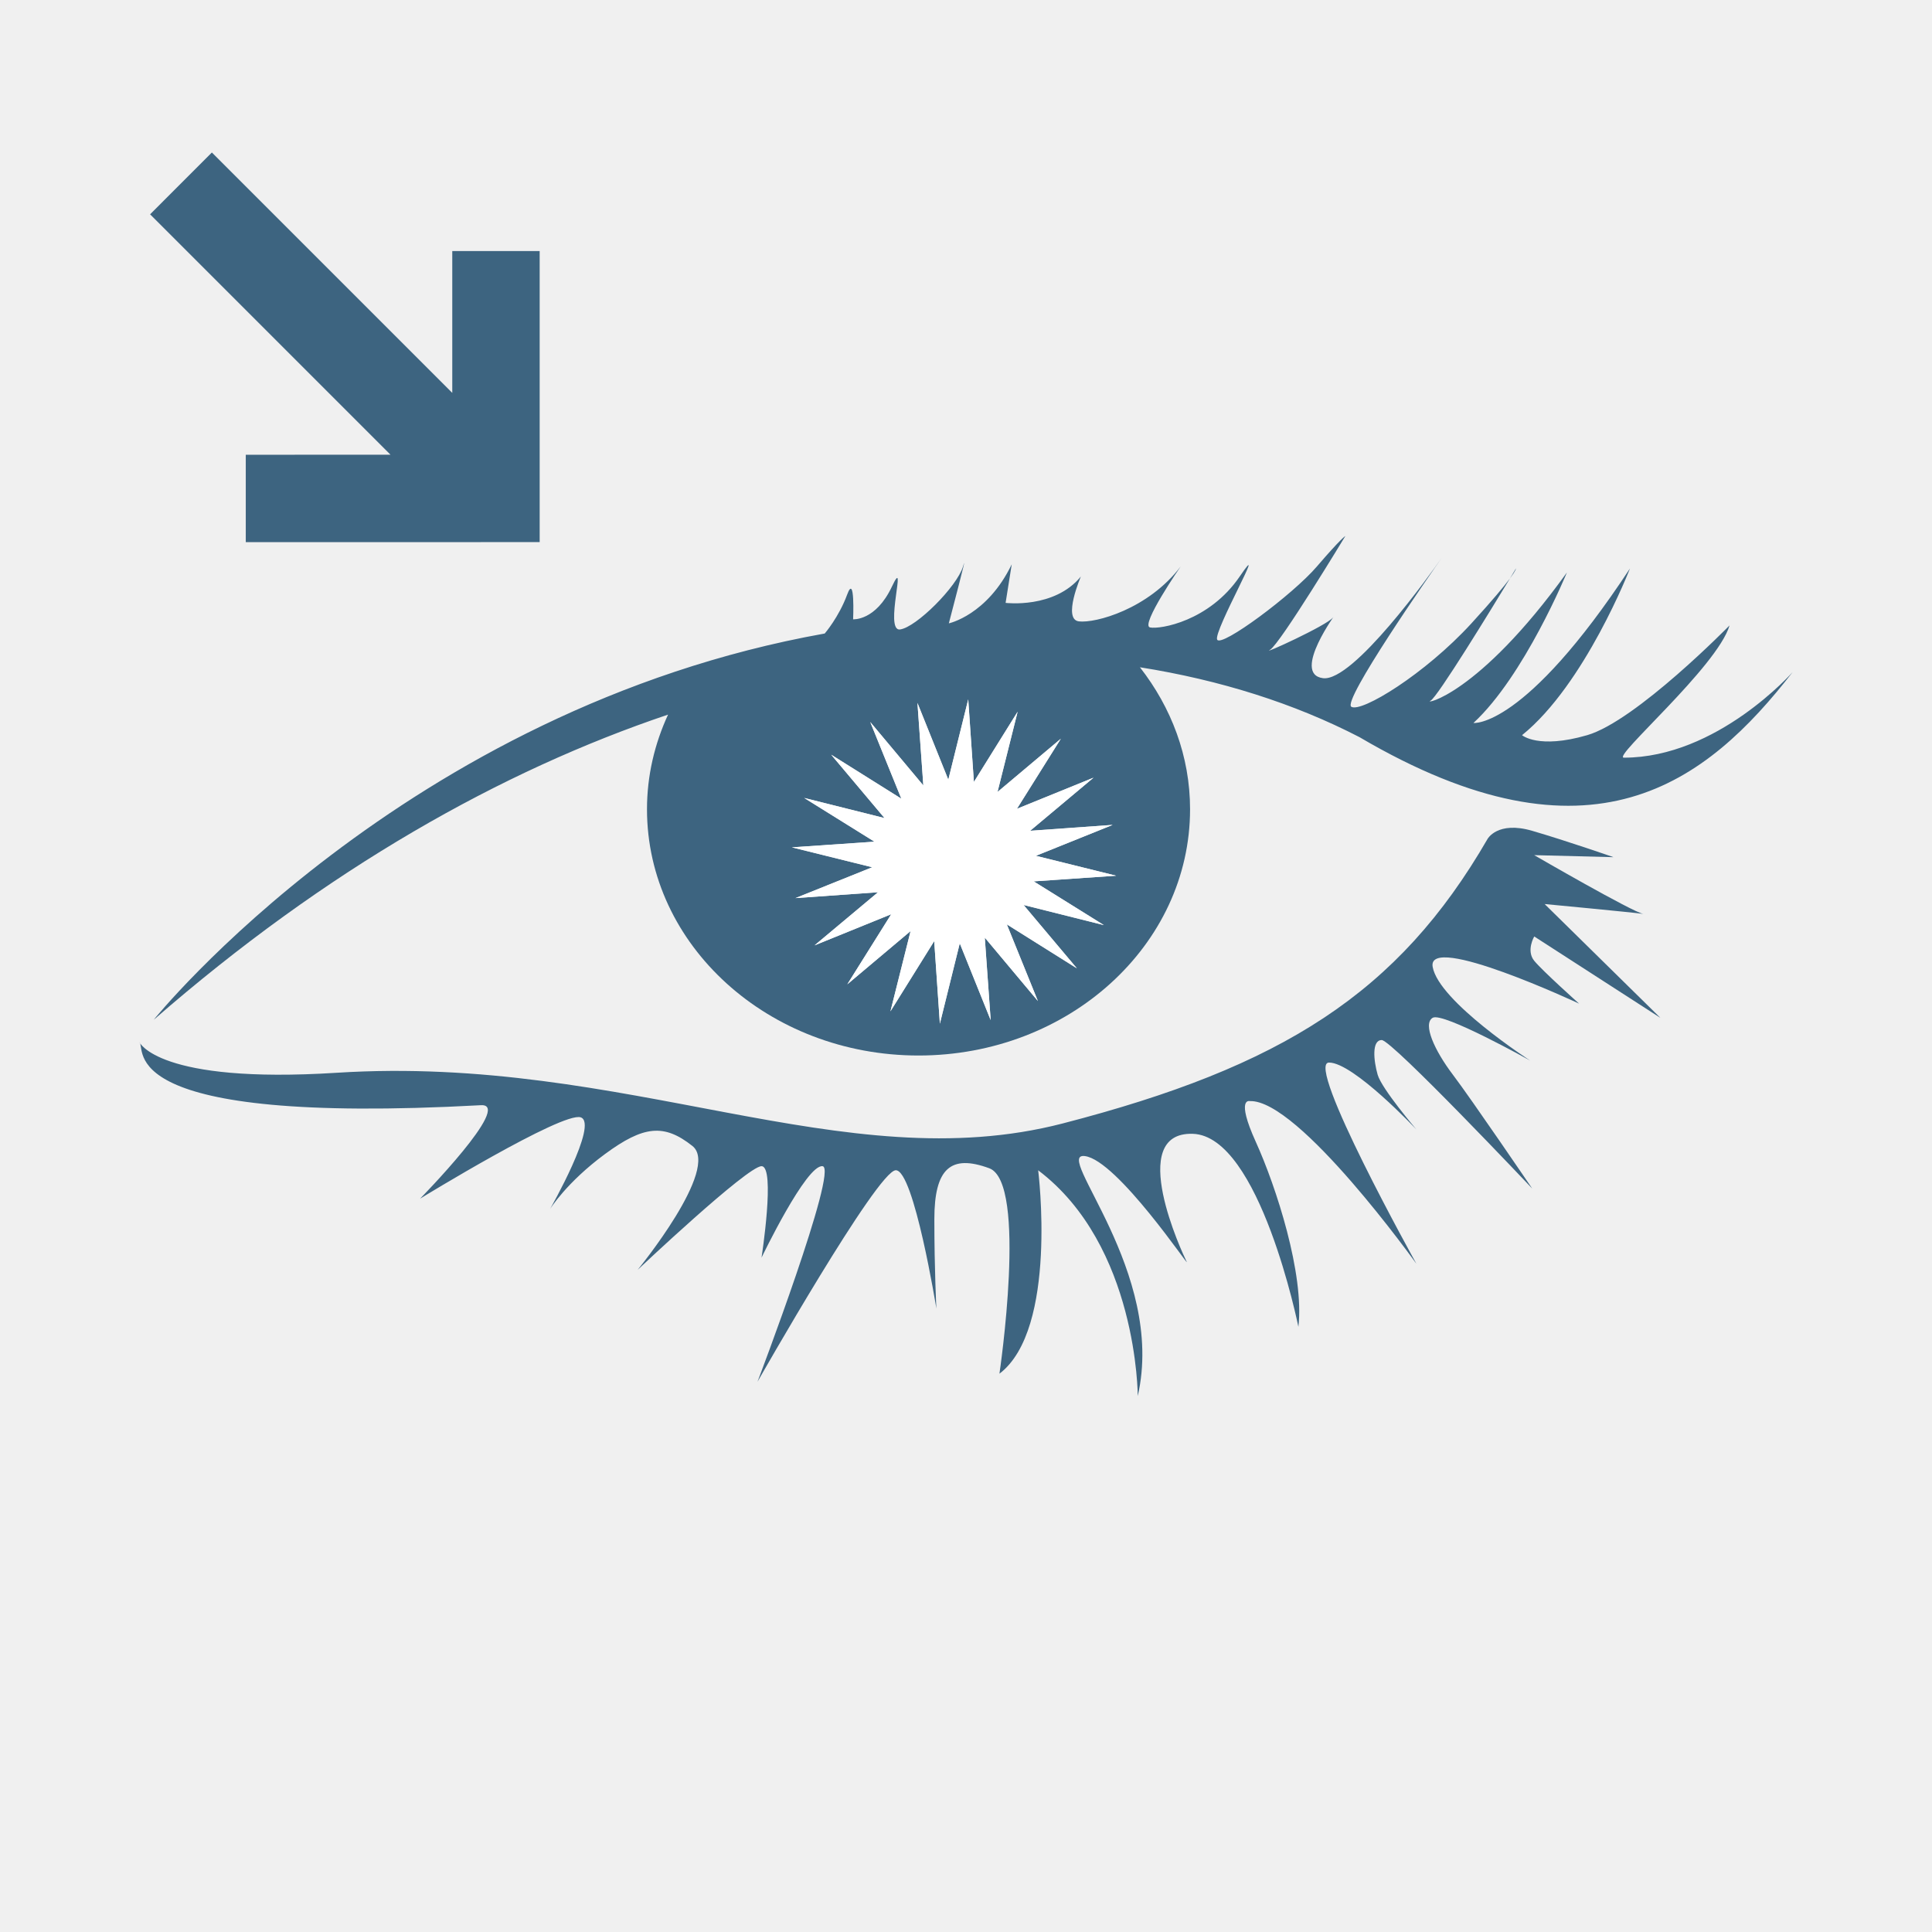
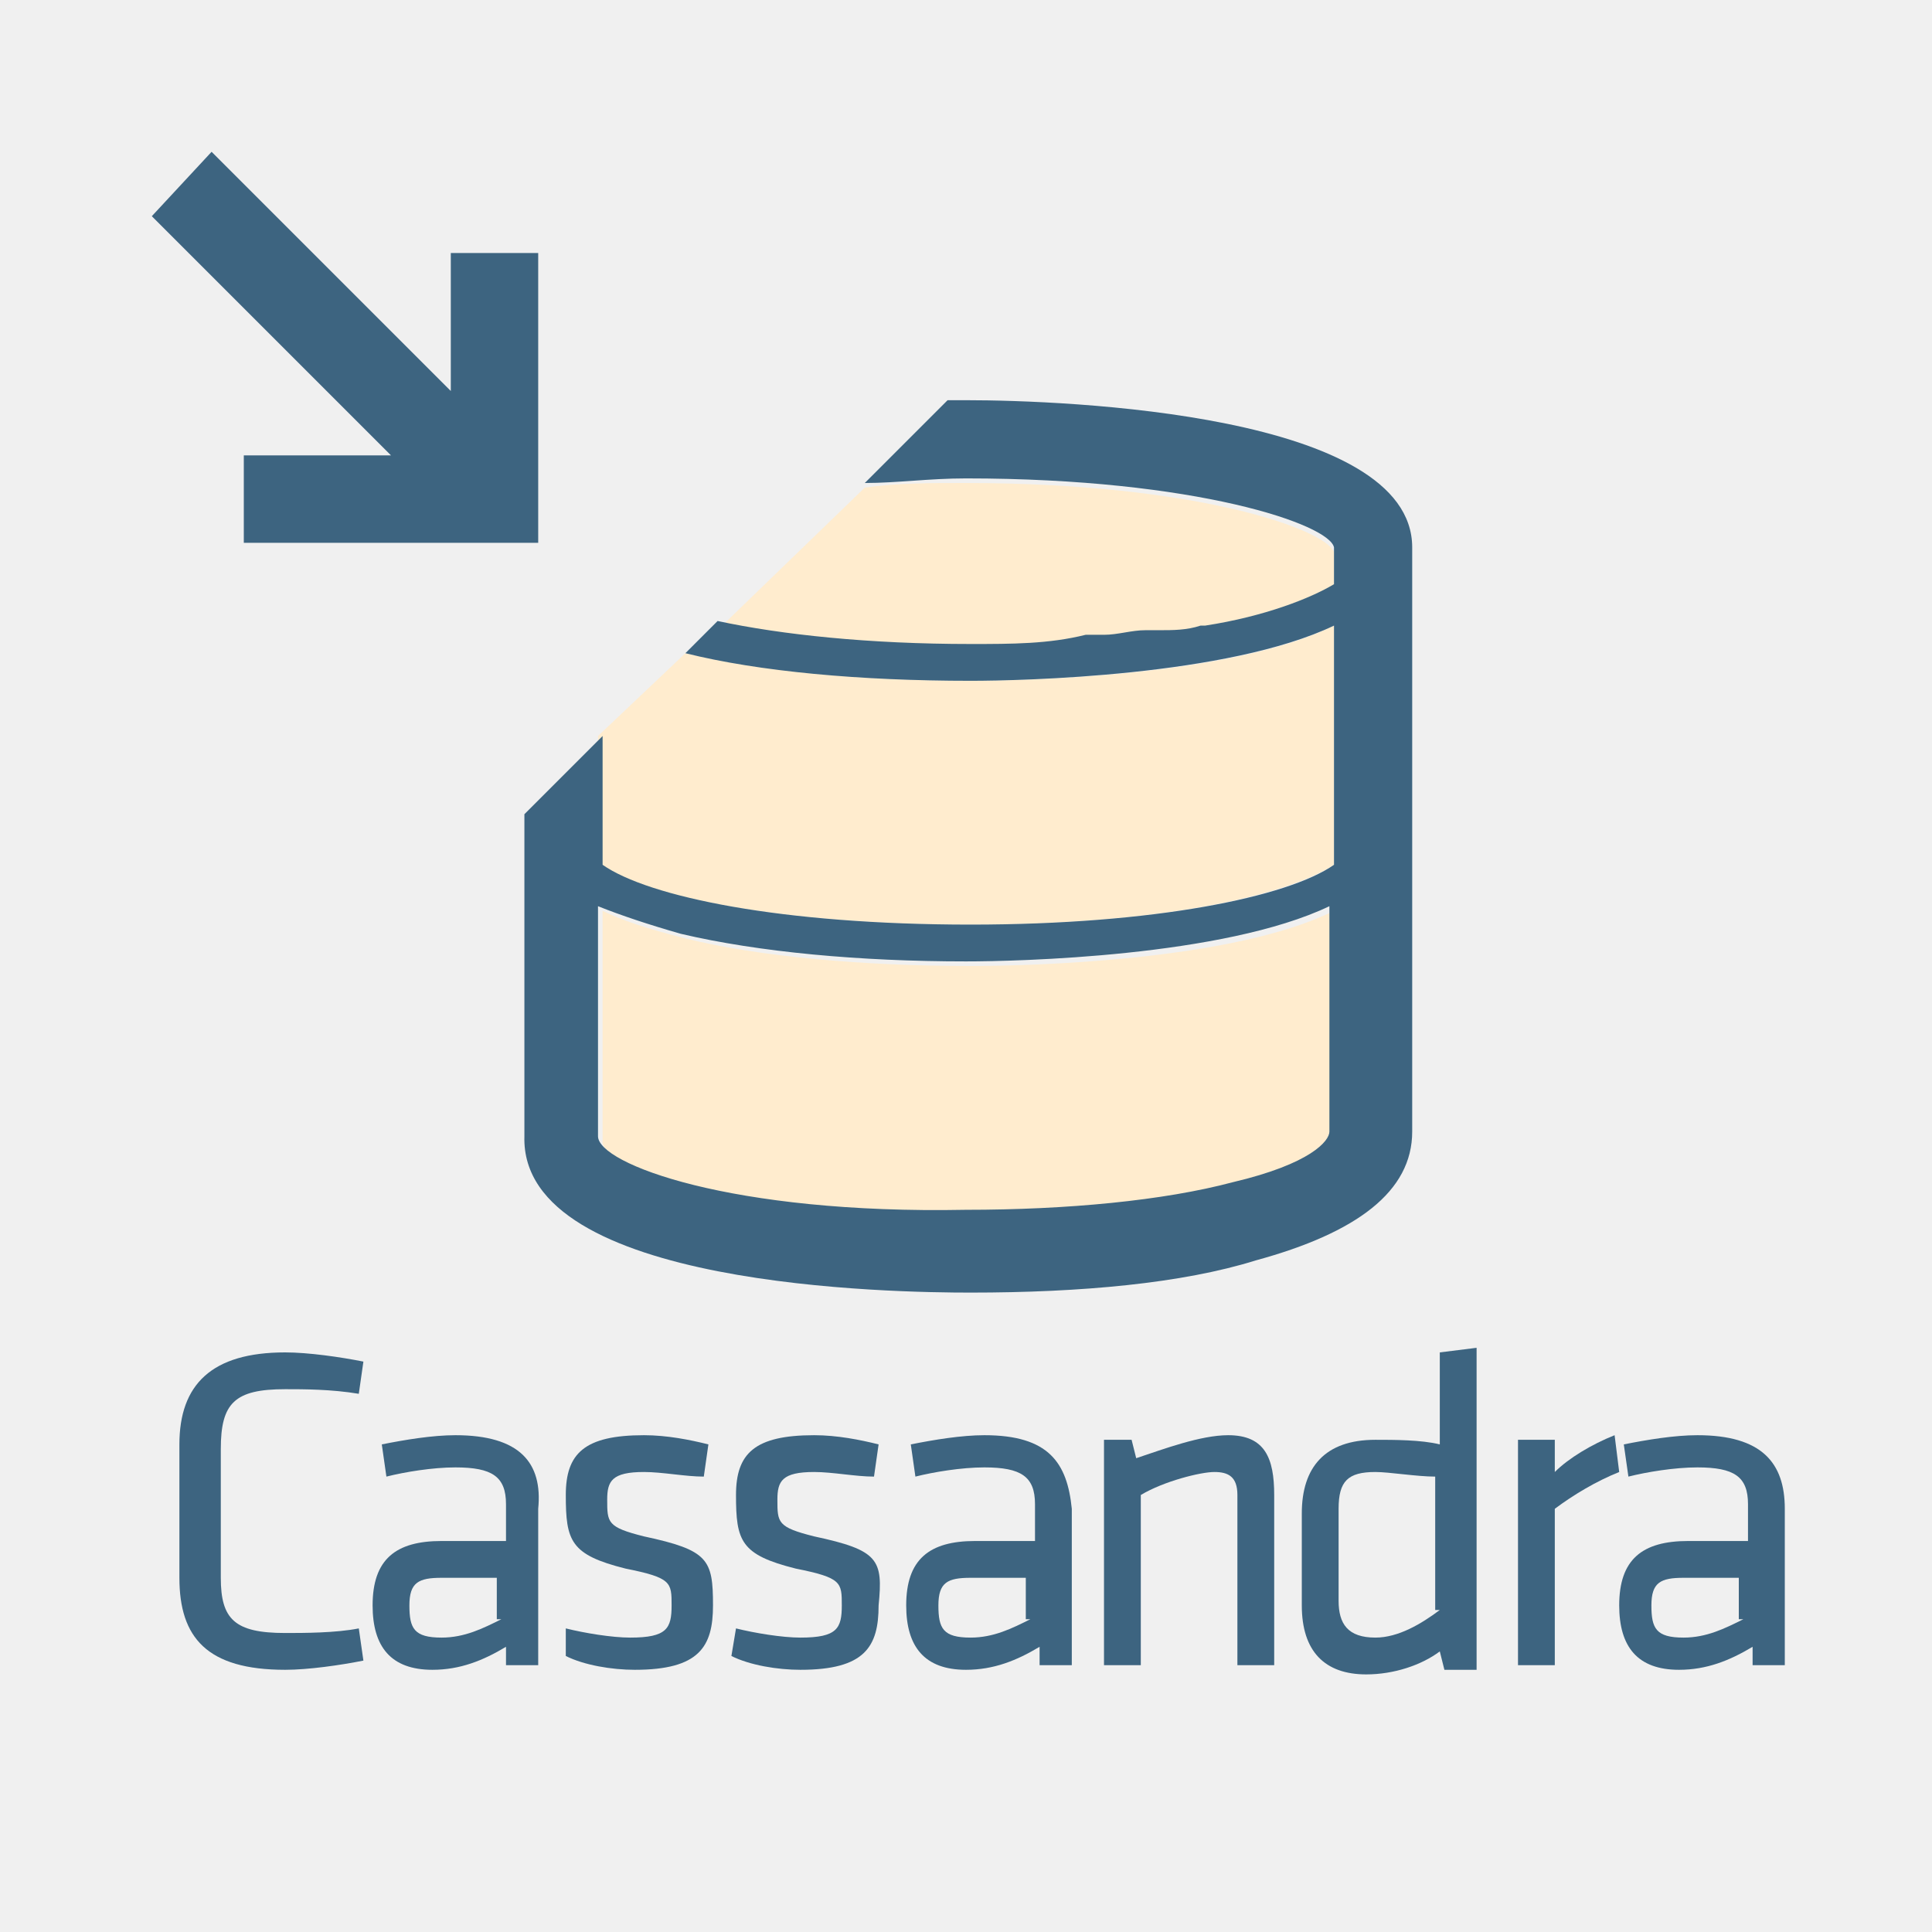
- <svg xmlns="http://www.w3.org/2000/svg" version="1.1" id="Layer_1" x="0px" y="0px" width="42px" height="42px" viewBox="0 0 42 42" enable-background="new 0 0 42 42" xml:space="preserve">
+ <svg xmlns="http://www.w3.org/2000/svg" version="1.1" id="Layer_1" x="0px" y="0px" viewBox="0 0 42 42" enable-background="new 0 0 42 42" xml:space="preserve">
  <g>
-     <path fill="none" stroke="#3D6480" stroke-width="0" stroke-linecap="round" stroke-linejoin="round" d="M31.337,12.132   c0.017-0.024,0.027-0.039,0.027-0.039" />
-     <path fill="#3D6480" d="M35.302,16.471c-0.27,0,2.029-1.973,2.297-2.875c0,0-2.032,2.077-3.095,2.386c-1.063,0.309-1.416,0-1.416,0   c1.371-1.107,2.346-3.624,2.346-3.624c-2.297,3.491-3.403,3.359-3.403,3.359c1.106-1.019,2.032-3.271,2.032-3.271   c-1.944,2.698-3.139,2.874-2.963,2.786c0.147-0.073,1.327-2.001,1.724-2.656c-0.124,0.167-0.362,0.456-0.837,0.976   c-1.014,1.106-2.39,1.944-2.61,1.813c-0.206-0.124,1.711-2.876,1.961-3.232c-0.229,0.326-1.92,2.697-2.578,2.61   c-0.705-0.093,0.353-1.499,0.221-1.322c-0.132,0.176-1.592,0.837-1.371,0.705s1.637-2.474,1.637-2.474s-0.089,0.045-0.618,0.662   s-2.081,1.768-2.169,1.591c-0.088-0.176,1.15-2.341,0.489-1.371s-1.729,1.151-1.948,1.106c-0.221-0.044,0.666-1.326,0.666-1.326   c-0.706,0.93-1.856,1.238-2.214,1.194s0.044-0.975,0.044-0.975c-0.577,0.706-1.636,0.573-1.636,0.573l0.133-0.838   c-0.534,1.107-1.367,1.283-1.367,1.283s0.441-1.68,0.309-1.238c-0.132,0.44-1.019,1.326-1.371,1.371   c-0.353,0.044,0.177-1.68-0.176-0.931s-0.843,0.71-0.843,0.71s0.045-1.019-0.131-0.533c-0.178,0.484-0.486,0.842-0.486,0.842   c-9.151,1.636-14.588,8.398-14.588,8.398c3.759-3.277,7.563-5.416,11.182-6.635c-0.292,0.634-0.458,1.327-0.458,2.057   c0,2.957,2.644,5.354,5.903,5.354c3.261,0,5.903-2.397,5.903-5.354c0-1.152-0.408-2.213-1.09-3.086   c1.747,0.277,3.358,0.787,4.773,1.519c5.039,2.962,7.546,0.995,9.417-1.415C38.97,14.61,37.334,16.471,35.302,16.471z    M23.997,20.111l-1.745-0.438l1.158,1.377l-1.523-0.956l0.676,1.667l-1.154-1.379l0.128,1.794l-0.672-1.669l-0.433,1.746   l-0.123-1.795l-0.951,1.527l0.438-1.745l-1.376,1.158l0.955-1.524l-1.667,0.677l1.38-1.155l-1.795,0.128l1.669-0.671l-1.746-0.433   l1.795-0.123l-1.527-0.951l1.745,0.438l-1.158-1.377l1.524,0.956l-0.676-1.667l1.154,1.379l-0.128-1.794l0.671,1.669l0.433-1.746   l0.123,1.795l0.951-1.527l-0.438,1.745l1.377-1.158l-0.955,1.524l1.666-0.677l-1.379,1.154l1.794-0.128l-1.669,0.672l1.746,0.433   l-1.794,0.123L23.997,20.111z" />
-     <path fill="#3D6480" d="M32.824,12.576c0.14-0.188,0.132-0.219,0.132-0.219S32.905,12.442,32.824,12.576z" />
-     <line fill="none" stroke="#3D6480" stroke-width="0" stroke-linecap="round" stroke-linejoin="round" x1="35.727" y1="19.869" x2="35.742" y2="19.874" />
-     <path fill="#3D6480" d="M36.095,22.127l-2.516-2.474c0,0,1.936,0.183,2.148,0.215c-0.223-0.031-2.375-1.278-2.375-1.278   l1.724,0.044c0,0-1.014-0.353-1.768-0.573c-0.754-0.22-0.97,0.177-0.97,0.177c-1.944,3.359-4.465,4.951-9.24,6.186   c-4.774,1.234-9.461-1.504-15.778-1.103c-3.888,0.247-4.29-0.666-4.29-0.666c0.163,0.128-0.665,1.813,7.426,1.371   c0.709-0.038-1.324,2.032-1.324,2.032s3.095-1.899,3.492-1.768c0.396,0.133-0.666,1.993-0.666,1.993s0.357-0.578,1.194-1.195   c0.838-0.617,1.283-0.665,1.9-0.176s-1.19,2.693-1.19,2.693s2.385-2.253,2.693-2.253s0,1.988,0,1.988s0.975-2.032,1.327-1.988   s-1.415,4.687-1.415,4.687s2.611-4.599,3.007-4.599c0.396,0,0.882,3.007,0.882,3.007s-0.044-0.842-0.044-1.944   c0-1.102,0.356-1.415,1.194-1.106s0.221,4.466,0.221,4.466c1.278-0.97,0.842-4.422,0.842-4.422   c2.165,1.636,2.165,4.907,2.165,4.907c0.617-2.698-1.856-5.304-1.151-5.216c0.707,0.089,2.302,2.474,2.214,2.297   c-0.089-0.176-1.327-2.825,0.132-2.781s2.297,4.196,2.297,4.196c0.132-1.15-0.485-3.05-0.926-4.021   c-0.44-0.97-0.132-0.886-0.132-0.886c1.063-0.044,3.623,3.536,3.623,3.536s-2.434-4.374-1.899-4.374   c0.533,0,1.899,1.455,1.899,1.455s-0.753-0.882-0.842-1.19c-0.088-0.309-0.132-0.754,0.089-0.754c0.22,0,3.271,3.228,3.271,3.228   s-1.322-1.944-1.724-2.474s-0.661-1.106-0.44-1.238c0.22-0.133,2.12,0.93,2.12,0.93s-1.988-1.283-2.12-2.037   c-0.133-0.753,3.183,0.799,3.183,0.799s-0.794-0.71-0.975-0.931s0-0.529,0-0.529L36.095,22.127z" />
-     <polygon fill="#FFFFFF" points="22.519,18.605 24.188,17.933 22.394,18.061 23.772,16.906 22.106,17.583 23.062,16.059    21.685,17.217 22.122,15.472 21.171,16.999 21.048,15.204 20.615,16.95 19.944,15.281 20.072,17.075 18.918,15.696 19.594,17.363    18.069,16.407 19.228,17.784 17.482,17.347 19.01,18.298 17.215,18.421 18.961,18.854 17.292,19.524 19.087,19.397 17.707,20.552    19.374,19.875 18.419,21.399 19.795,20.241 19.357,21.986 20.309,20.459 20.432,22.254 20.864,20.508 21.536,22.177 21.408,20.383    22.563,21.762 21.887,20.095 23.41,21.051 22.252,19.674 23.997,20.111 22.471,19.16 24.265,19.037  " />
-     <polygon fill="#3D6480" points="5.343,9.886 5.343,11.786 11.732,11.785 11.732,5.458 9.832,5.458 9.832,8.541 4.606,3.315    3.263,4.659 8.489,9.885  " />
+     <path fill="none" d="M9,34.9c0,0.5,0.1,0.7,0.7,0.7c0.4,0,0.9-0.2,1.3-0.4v-0.9H9.7C9.2,34.2,9,34.4,9,34.9z" />
+     <path fill="none" d="M29.2,32.8v2c0,0.5,0.2,0.8,0.8,0.8c0.5,0,1-0.3,1.4-0.6v-2.9C30.9,32,30.3,32,30,32   C29.4,32,29.2,32.2,29.2,32.8z" />
+     <path fill="none" d="M20.4,34.9c0,0.5,0.1,0.7,0.7,0.7c0.4,0,0.9-0.2,1.3-0.4v-0.9h-1.2C20.6,34.2,20.4,34.4,20.4,34.9z" />
+     <path fill="none" d="M36,34.9c0,0.5,0.1,0.7,0.7,0.7c0.4,0,0.9-0.2,1.3-0.4v-0.9h-1.2C36.2,34.2,36,34.4,36,34.9z" />
+     <path fill="#FFECCE" d="M21.1,26.4c2.2,0,4.3-0.2,5.8-0.6c1.7-0.5,2.1-1,2.1-1.1v-4.9c-2.2,1.1-6.7,1.2-7.9,1.2   c-2.3,0-4.6-0.2-6.2-0.6c-0.8-0.2-1.4-0.4-1.8-0.6l0,5C13,25.3,15.9,26.4,21.1,26.4L21.1,26.4z" />
+     <path fill="#FFECCE" d="M21.1,20.1c4,0,6.8-0.6,7.9-1.3v-5.2c-2.2,1.1-6.7,1.2-7.9,1.2c-2.3,0-4.5-0.2-6.2-0.6L13,16l0,2.8   C14.1,19.5,17,20.1,21.1,20.1z" />
+     <path fill="#FFECCE" d="M23.6,13.9c0.1,0,0.2,0,0.4,0c0.3,0,0.6-0.1,0.9-0.1c0.1,0,0.2,0,0.3,0c0.3,0,0.6-0.1,0.9-0.1   c0,0,0.1,0,0.1,0c1.3-0.2,2.2-0.6,2.8-0.9v-0.8c-0.2-0.5-3-1.5-8-1.5c-0.8,0-1.5,0-2.2,0.1l-3.1,3c1.4,0.3,3.3,0.5,5.5,0.5   C22,14,22.8,14,23.6,13.9z" />
+     <path fill="#3D6480" d="M21.1,28.1c2.4,0,4.6-0.2,6.2-0.7c2.2-0.6,3.4-1.5,3.4-2.8V11.9c0-2.9-7.5-3.2-9.7-3.2c-0.1,0-0.3,0-0.4,0   l-1.8,1.8c0.7,0,1.4-0.1,2.2-0.1c5,0,7.9,1,8,1.5v0.8c-0.5,0.3-1.5,0.7-2.8,0.9c0,0-0.1,0-0.1,0c-0.3,0.1-0.6,0.1-0.9,0.1   c-0.1,0-0.2,0-0.3,0c-0.3,0-0.6,0.1-0.9,0.1c-0.1,0-0.2,0-0.4,0C22.8,14,22,14,21.1,14c-2.2,0-4.1-0.2-5.5-0.5l-0.7,0.7   c1.6,0.4,3.8,0.6,6.2,0.6c1.1,0,5.6-0.1,7.9-1.2v5.2c-1,0.7-3.9,1.3-7.9,1.3c-4.1,0-7-0.6-8-1.3l0-2.8l-1.7,1.7v7   C11.3,28,19.5,28.1,21.1,28.1L21.1,28.1z M13,24.7l0-5c0.5,0.2,1.1,0.4,1.8,0.6c1.7,0.4,3.9,0.6,6.2,0.6c1.1,0,5.6-0.1,7.9-1.2v4.9   c0,0.2-0.4,0.7-2.1,1.1c-1.5,0.4-3.6,0.6-5.8,0.6h0C15.9,26.4,13,25.3,13,24.7z" />
+     <polygon fill="#3D6480" points="5.3,9.9 5.3,11.8 11.7,11.8 11.7,5.5 9.8,5.5 9.8,8.5 4.6,3.3 3.3,4.7 8.5,9.9  " />
+     <path fill="#3D6480" d="M6.2,30.2c0.4,0,1,0,1.6,0.1l0.1-0.7c-0.5-0.1-1.2-0.2-1.7-0.2c-1.6,0-2.3,0.7-2.3,2v2.9c0,1.3,0.6,2,2.3,2   c0.5,0,1.2-0.1,1.7-0.2l-0.1-0.7c-0.5,0.1-1.2,0.1-1.6,0.1c-1.1,0-1.4-0.3-1.4-1.2v-2.8C4.8,30.5,5.1,30.2,6.2,30.2z" />
+     <path fill="#3D6480" d="M9.9,31.2c-0.5,0-1.1,0.1-1.6,0.2l0.1,0.7c0.4-0.1,1-0.2,1.5-0.2c0.8,0,1.1,0.2,1.1,0.8v0.8H9.6   c-1,0-1.5,0.4-1.5,1.4c0,0.9,0.4,1.4,1.3,1.4c0.6,0,1.1-0.2,1.6-0.5l0,0.4h0.7v-3.4C11.8,31.8,11.3,31.2,9.9,31.2z M10.9,35.2   c-0.4,0.2-0.8,0.4-1.3,0.4c-0.6,0-0.7-0.2-0.7-0.7c0-0.5,0.2-0.6,0.7-0.6h1.2V35.2z" />
+     <path fill="#3D6480" d="M14,33.4c-0.8-0.2-0.8-0.3-0.8-0.8c0-0.4,0.1-0.6,0.8-0.6c0.4,0,0.9,0.1,1.3,0.1l0.1-0.7   c-0.4-0.1-0.9-0.2-1.4-0.2c-1.3,0-1.7,0.4-1.7,1.3c0,1,0.1,1.3,1.3,1.6c1,0.2,1,0.3,1,0.8s-0.1,0.7-0.9,0.7c-0.4,0-1-0.1-1.4-0.2   L12.3,36c0.4,0.2,1,0.3,1.5,0.3c1.4,0,1.7-0.5,1.7-1.4C15.5,33.9,15.4,33.7,14,33.4z" />
+     <path fill="#3D6480" d="M17.7,33.4c-0.8-0.2-0.8-0.3-0.8-0.8c0-0.4,0.1-0.6,0.8-0.6c0.4,0,0.9,0.1,1.3,0.1l0.1-0.7   c-0.4-0.1-0.9-0.2-1.4-0.2c-1.3,0-1.7,0.4-1.7,1.3c0,1,0.1,1.3,1.3,1.6c1,0.2,1,0.3,1,0.8s-0.1,0.7-0.9,0.7c-0.4,0-1-0.1-1.4-0.2   L15.9,36c0.4,0.2,1,0.3,1.5,0.3c1.4,0,1.7-0.5,1.7-1.4C19.2,33.9,19.1,33.7,17.7,33.4z" />
+     <path fill="#3D6480" d="M21.4,31.2c-0.5,0-1.1,0.1-1.6,0.2l0.1,0.7c0.4-0.1,1-0.2,1.5-0.2c0.8,0,1.1,0.2,1.1,0.8v0.8h-1.3   c-1,0-1.5,0.4-1.5,1.4c0,0.9,0.4,1.4,1.3,1.4c0.6,0,1.1-0.2,1.6-0.5l0,0.4h0.7v-3.4C23.2,31.8,22.8,31.2,21.4,31.2z M22.4,35.2   c-0.4,0.2-0.8,0.4-1.3,0.4c-0.6,0-0.7-0.2-0.7-0.7c0-0.5,0.2-0.6,0.7-0.6h1.2V35.2z" />
+     <path fill="#3D6480" d="M26.7,31.2c-0.6,0-1.4,0.3-2,0.5l-0.1-0.4H24v4.9h0.8v-3.7c0.5-0.3,1.3-0.5,1.6-0.5c0.3,0,0.5,0.1,0.5,0.5   v3.7h0.8v-3.7C27.7,31.7,27.5,31.2,26.7,31.2z" />
+     <path fill="#3D6480" d="M31.3,31.4c-0.4-0.1-1-0.1-1.4-0.1c-1.1,0-1.6,0.6-1.6,1.6v2c0,1,0.5,1.5,1.4,1.5c0.6,0,1.2-0.2,1.6-0.5   l0.1,0.4h0.7v-7l-0.8,0.1V31.4z M31.3,35c-0.4,0.3-0.9,0.6-1.4,0.6c-0.6,0-0.8-0.3-0.8-0.8v-2c0-0.6,0.2-0.8,0.8-0.8   c0.3,0,0.9,0.1,1.3,0.1V35z" />
+     <path fill="#3D6480" d="M35.1,31.2c-0.5,0.2-1,0.5-1.3,0.8l0-0.7H33v4.9h0.8v-3.4c0.4-0.3,0.9-0.6,1.4-0.8L35.1,31.2z" />
+     <path fill="#3D6480" d="M36.9,31.2c-0.5,0-1.1,0.1-1.6,0.2l0.1,0.7c0.4-0.1,1-0.2,1.5-0.2c0.8,0,1.1,0.2,1.1,0.8v0.8h-1.3   c-1,0-1.5,0.4-1.5,1.4c0,0.9,0.4,1.4,1.3,1.4c0.6,0,1.1-0.2,1.6-0.5l0,0.4h0.7v-3.4C38.8,31.8,38.3,31.2,36.9,31.2z M37.9,35.2   c-0.4,0.2-0.8,0.4-1.3,0.4c-0.6,0-0.7-0.2-0.7-0.7c0-0.5,0.2-0.6,0.7-0.6h1.2V35.2z" />
  </g>
</svg>
